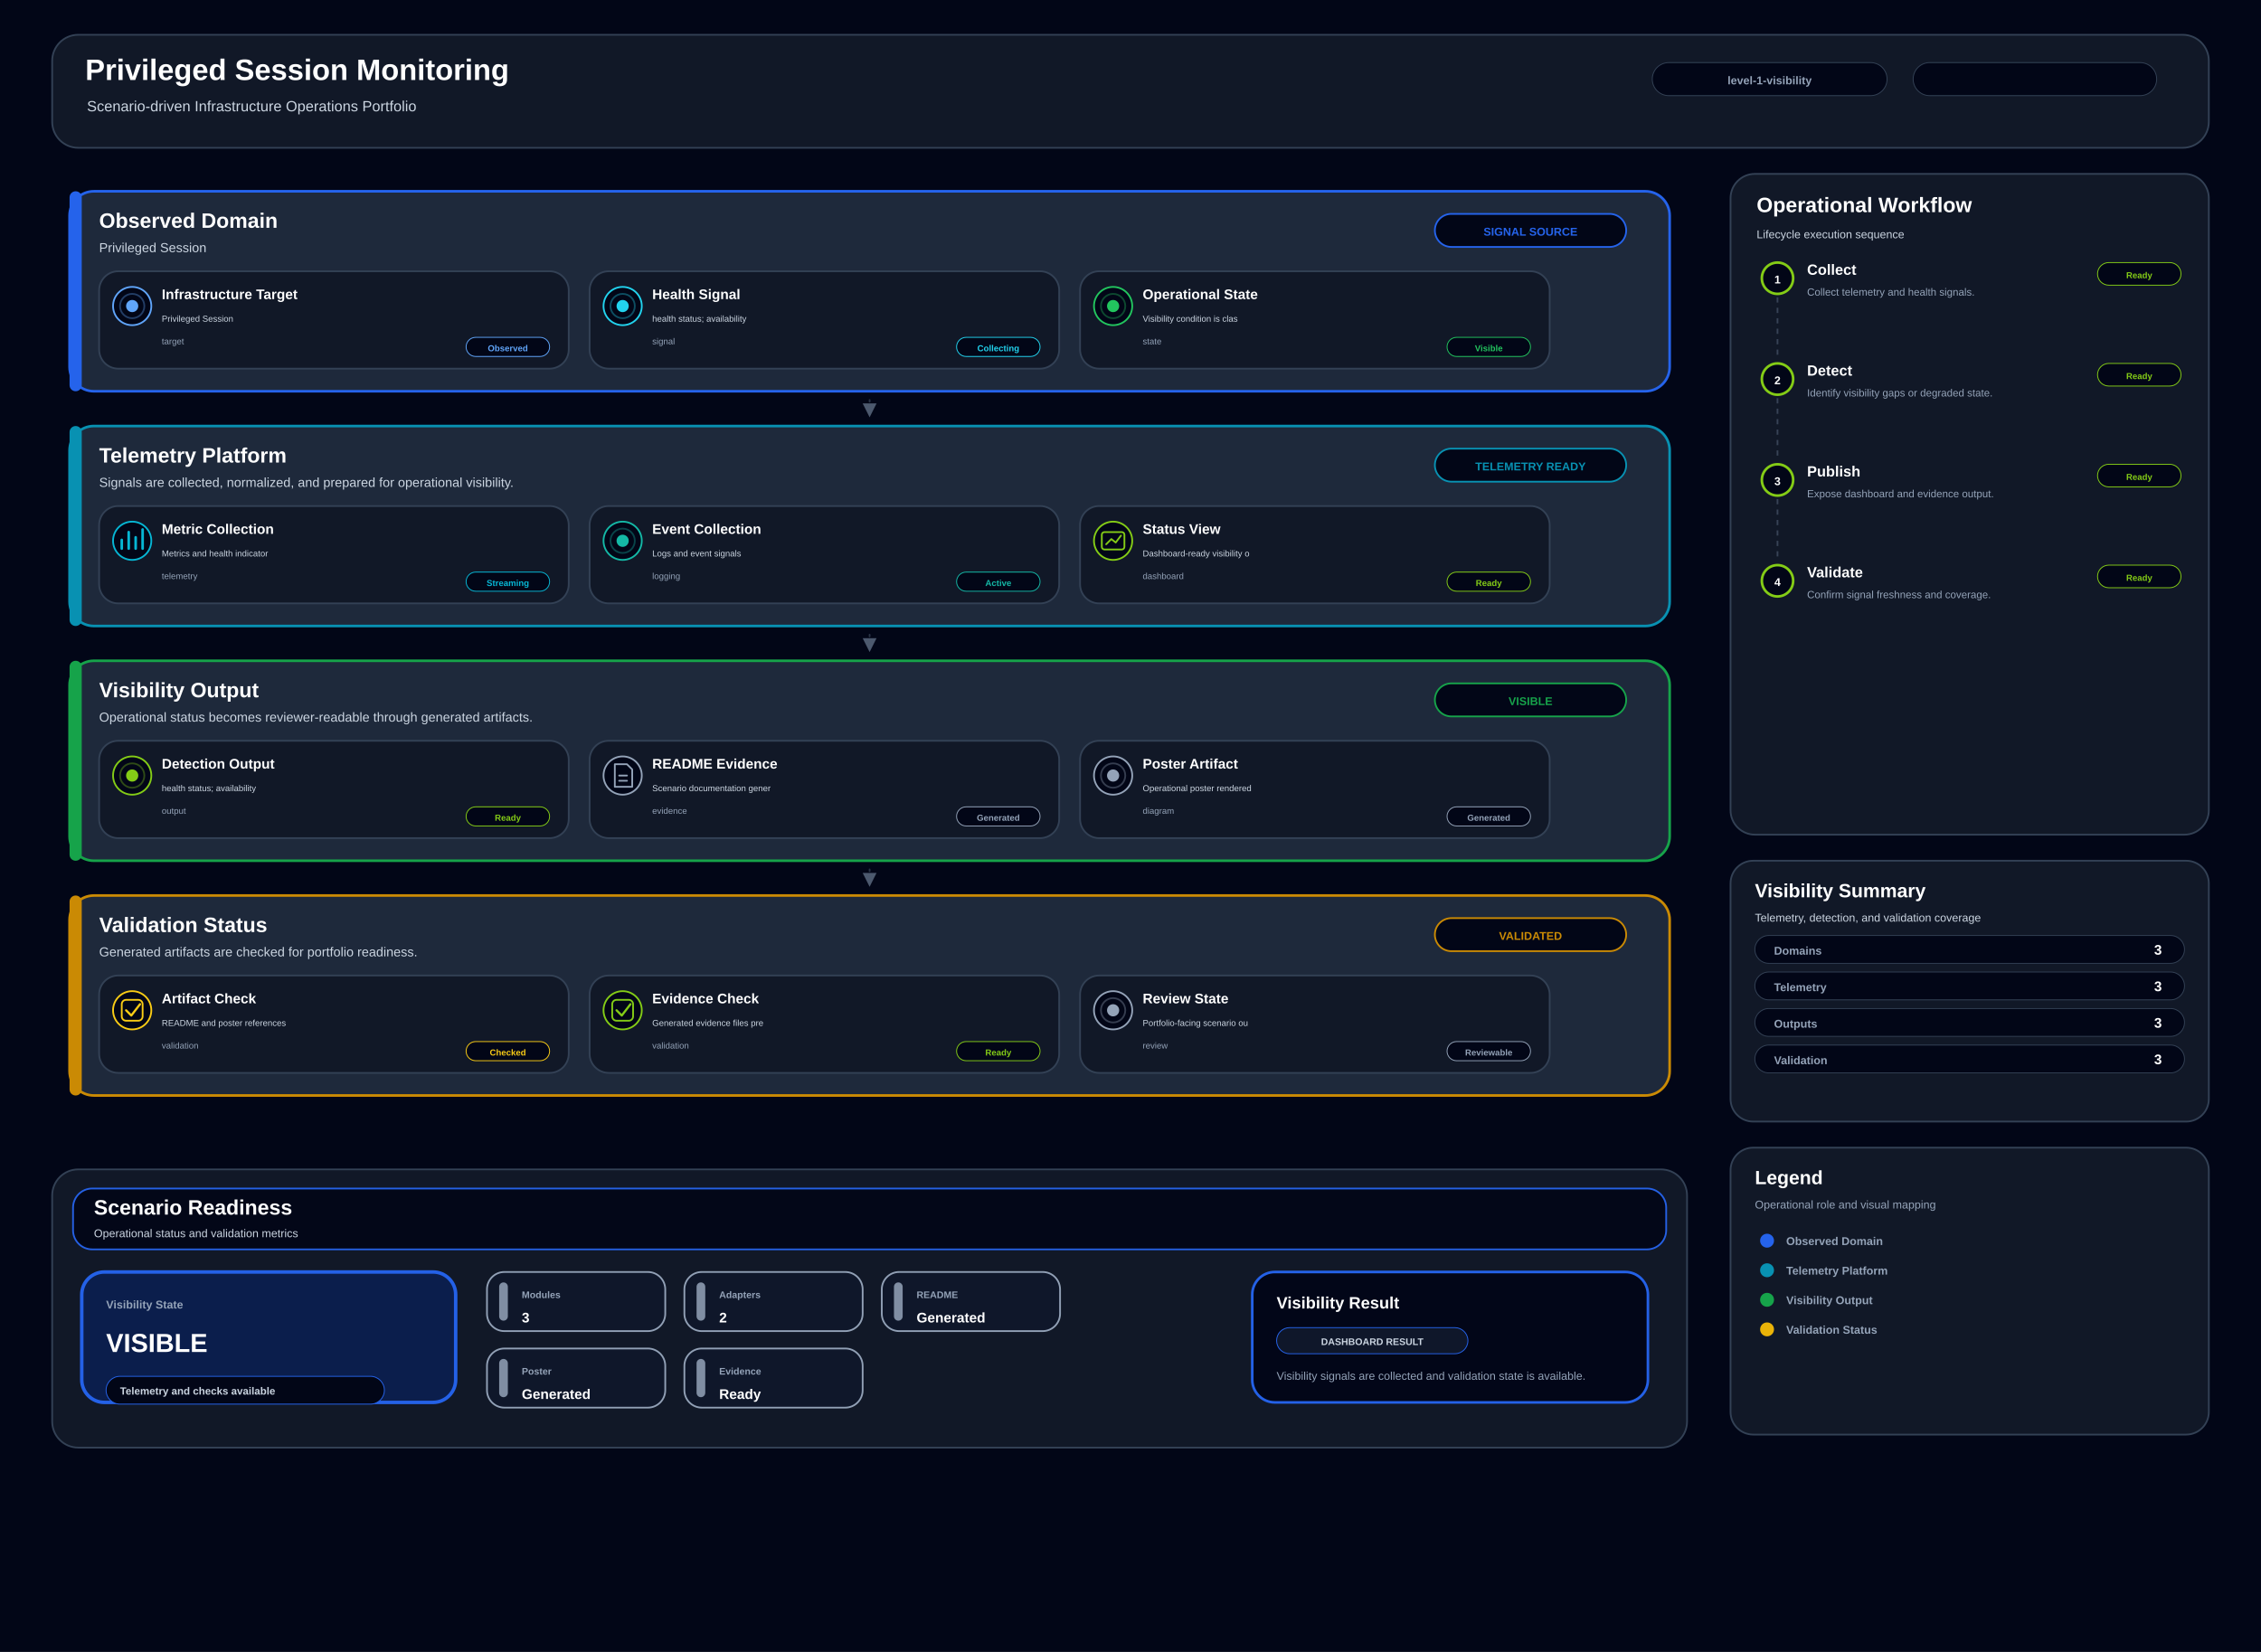
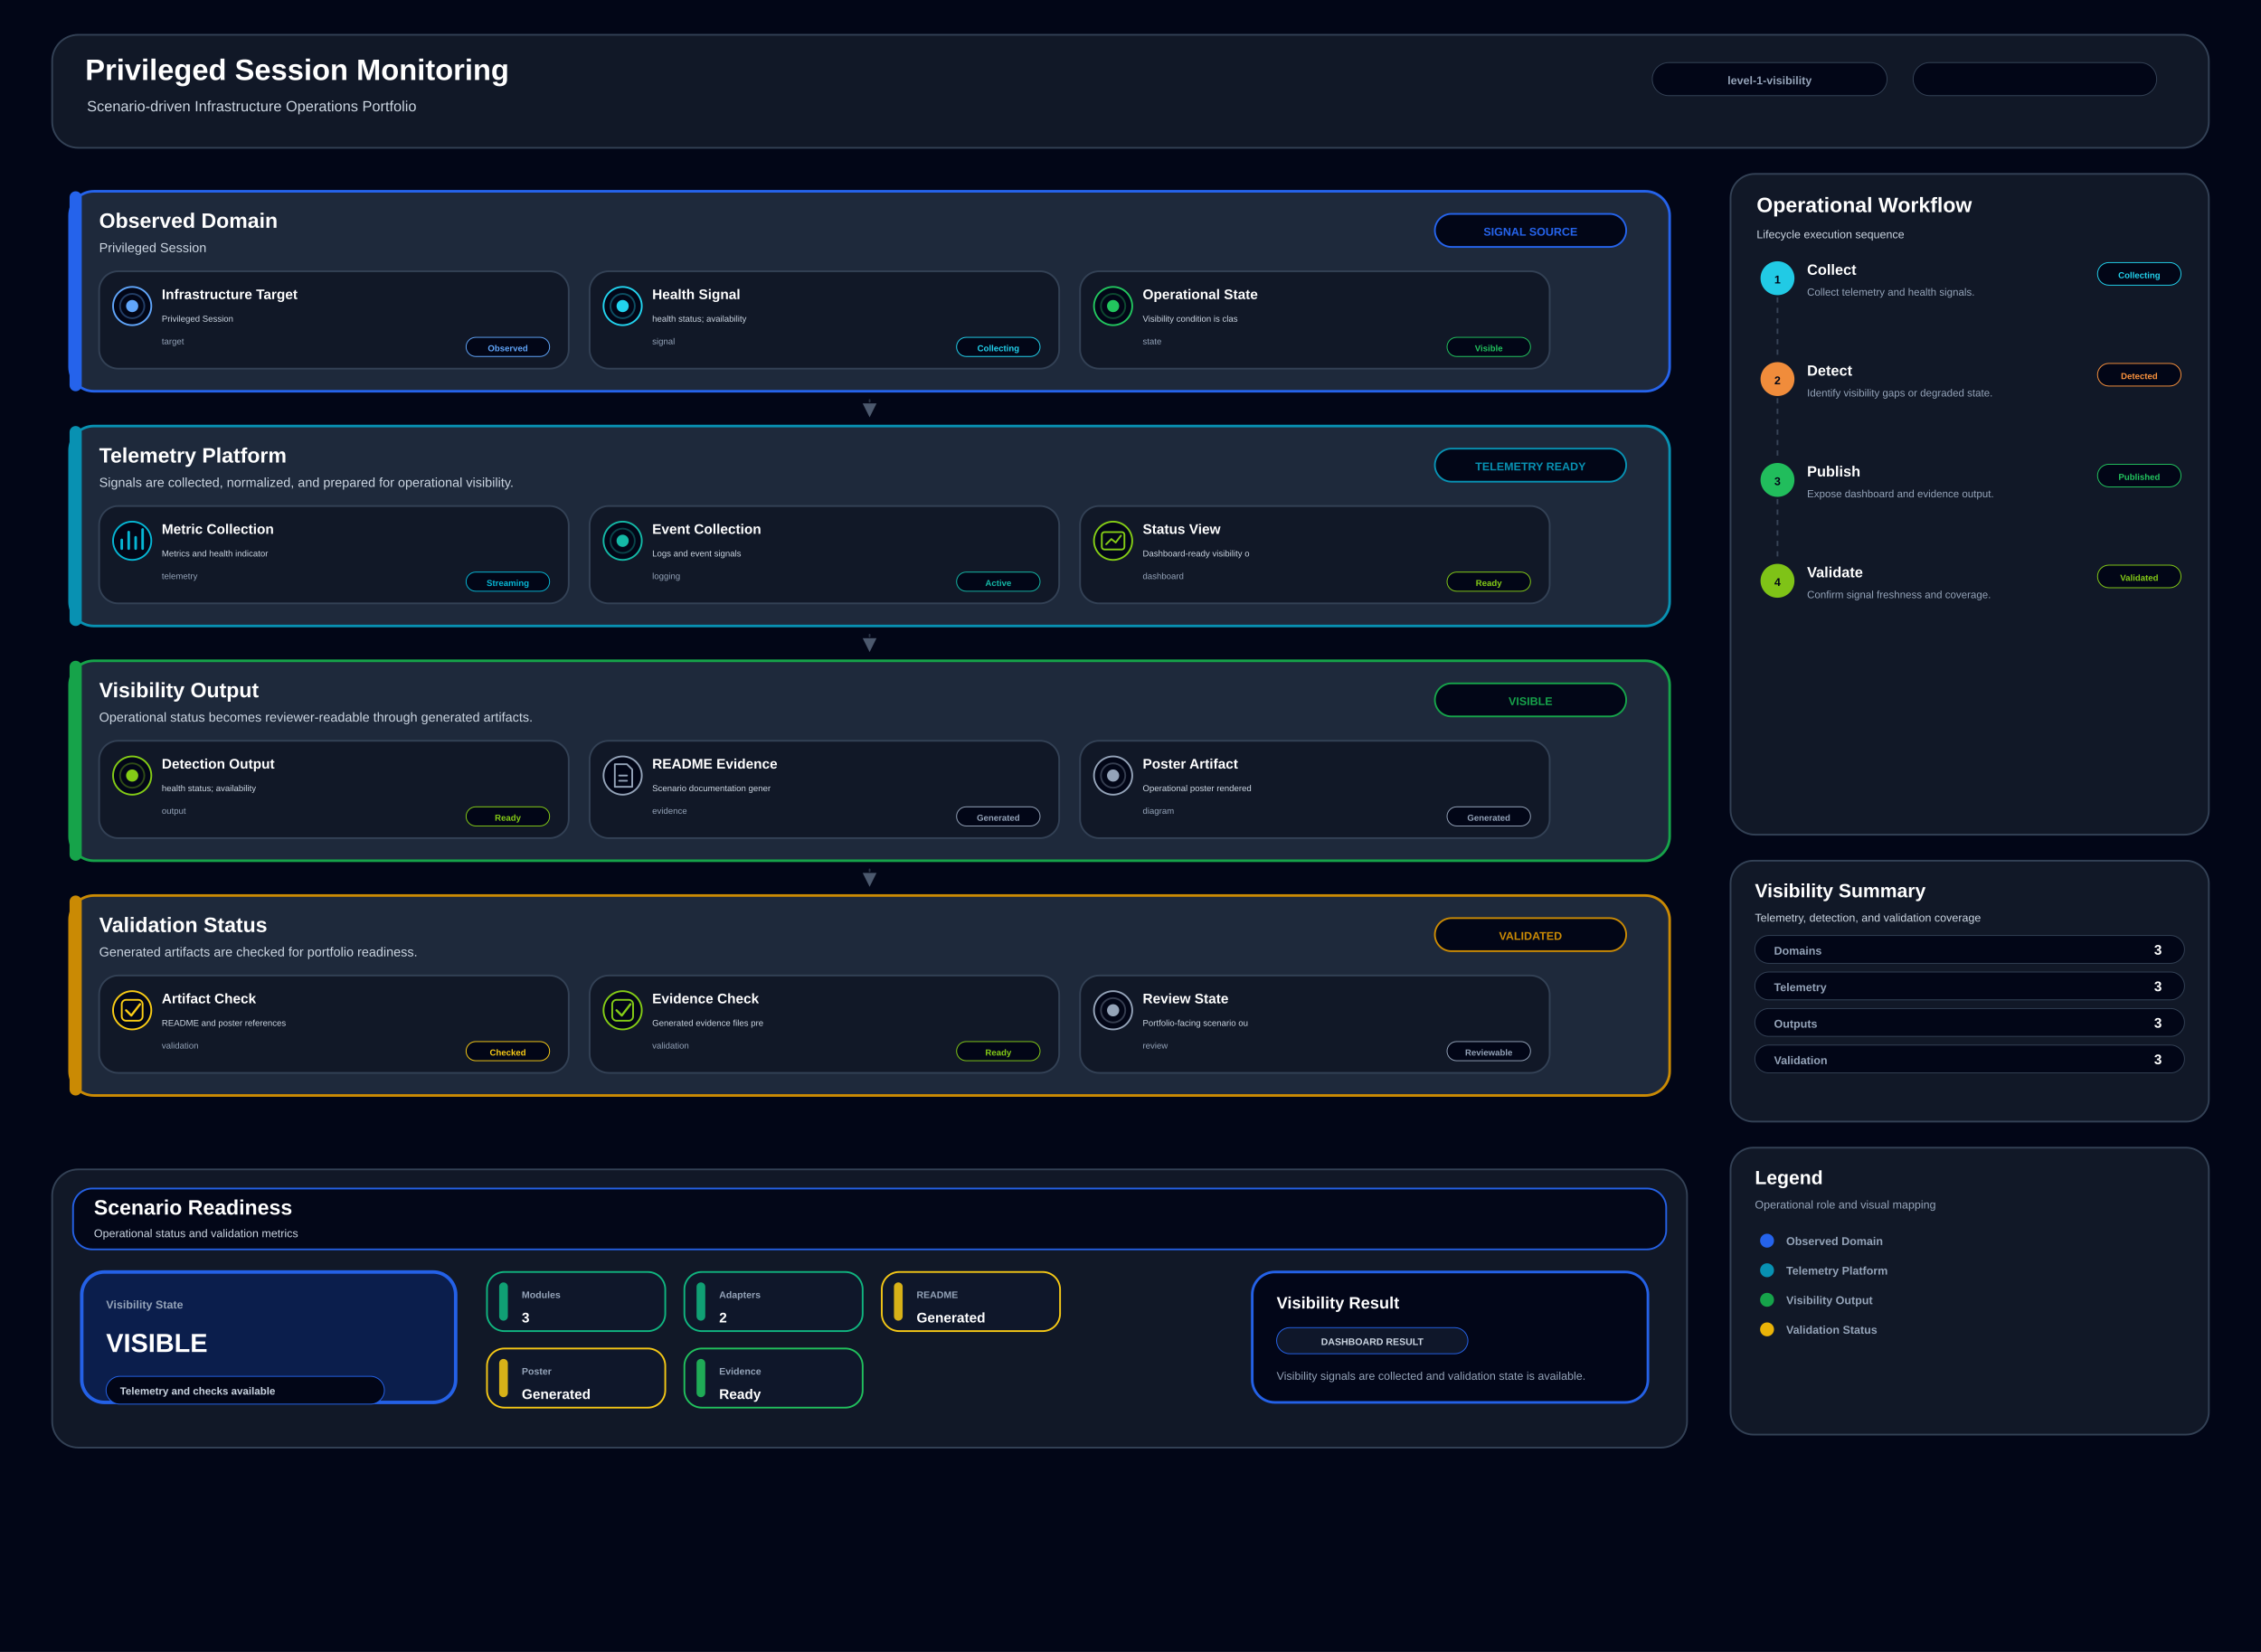
<svg xmlns="http://www.w3.org/2000/svg" width="2600" height="1900" viewBox="0 0 2600 1900" font-family="Arial, Helvetica, sans-serif">
  <style>text { font-family: Arial, Helvetica, sans-serif; letter-spacing: normal; word-spacing: normal; text-rendering: optimizeLegibility; font-kerning: normal; }</style>
  <style>text { font-family: Arial, Helvetica, sans-serif; letter-spacing: normal; word-spacing: normal; text-rendering: optimizeLegibility; font-kerning: normal; }</style>
  <rect width="2600" height="1900" fill="#020617" />
  <rect x="60" y="40" width="2480" height="130" rx="30" fill="#111827" stroke="#334155" stroke-width="2" />
  <text x="98" y="92" fill="#ffffff" font-size="34" font-weight="bold">Privileged Session Monitoring</text>
  <text x="100" y="128" fill="#cbd5e1" font-size="17">Scenario-driven Infrastructure Operations Portfolio</text>
  <rect x="1900" y="72" width="270" height="38" rx="19" fill="#020617" stroke="#334155" stroke-width="1" />
  <text x="2035" y="97" fill="#94a3b8" font-size="13" text-anchor="middle" font-weight="bold">level-1-visibility</text>
  <rect x="2200" y="72" width="280" height="38" rx="19" fill="#020617" stroke="#334155" stroke-width="1" />
  <text x="2340" y="97" fill="#94a3b8" font-size="13" text-anchor="middle" font-weight="bold" />
  <rect x="80" y="220" width="1840" height="230" rx="28" fill="#1e293b" stroke="#2563eb" stroke-width="3" />
  <rect x="80" y="220" width="14" height="230" rx="7" fill="#2563eb" />
  <text x="114" y="262" fill="#ffffff" font-size="24" font-weight="bold">Observed Domain</text>
  <text x="114" y="290" fill="#cbd5e1" font-size="15">Privileged Session</text>
  <rect x="1650" y="246" width="220" height="38" rx="19" fill="#020617" stroke="#2563eb" stroke-width="2" />
  <text x="1760" y="271" fill="#2563eb" font-size="13" text-anchor="middle" font-weight="bold">SIGNAL SOURCE</text>
  <rect x="114" y="312" width="540" height="112" rx="22" fill="#111827" stroke="#334155" stroke-width="2" />
  <circle cx="152" cy="352" r="22" fill="#020617" stroke="#60a5fa" stroke-width="2" />
  <circle cx="152" cy="352" r="7" fill="#60a5fa" />
  <circle cx="152" cy="352" r="14" fill="none" stroke="#60a5fa" stroke-width="2" opacity="0.35" />
  <text x="186" y="344" fill="#ffffff" font-size="16" font-weight="bold">Infrastructure Target</text>
  <text x="186" y="370" fill="#cbd5e1" font-size="10">Privileged Session</text>
  <text x="186" y="396" fill="#94a3b8" font-size="10">target</text>
  <rect x="536" y="388" width="96" height="22" rx="11" fill="#020617" stroke="#60a5fa" stroke-width="1" />
  <text x="584" y="404" fill="#60a5fa" font-size="10" text-anchor="middle" font-weight="bold">Observed</text>
  <rect x="678" y="312" width="540" height="112" rx="22" fill="#111827" stroke="#334155" stroke-width="2" />
  <circle cx="716" cy="352" r="22" fill="#020617" stroke="#22d3ee" stroke-width="2" />
  <circle cx="716" cy="352" r="7" fill="#22d3ee" />
  <circle cx="716" cy="352" r="14" fill="none" stroke="#22d3ee" stroke-width="2" opacity="0.35" />
  <text x="750" y="344" fill="#ffffff" font-size="16" font-weight="bold">Health Signal</text>
  <text x="750" y="370" fill="#cbd5e1" font-size="10">health status; availability </text>
  <text x="750" y="396" fill="#94a3b8" font-size="10">signal</text>
  <rect x="1100" y="388" width="96" height="22" rx="11" fill="#020617" stroke="#22d3ee" stroke-width="1" />
  <text x="1148" y="404" fill="#22d3ee" font-size="10" text-anchor="middle" font-weight="bold">Collecting</text>
  <rect x="1242" y="312" width="540" height="112" rx="22" fill="#111827" stroke="#334155" stroke-width="2" />
  <circle cx="1280" cy="352" r="22" fill="#020617" stroke="#22c55e" stroke-width="2" />
  <circle cx="1280" cy="352" r="7" fill="#22c55e" />
  <circle cx="1280" cy="352" r="14" fill="none" stroke="#22c55e" stroke-width="2" opacity="0.35" />
  <text x="1314" y="344" fill="#ffffff" font-size="16" font-weight="bold">Operational State</text>
  <text x="1314" y="370" fill="#cbd5e1" font-size="10">Visibility condition is clas</text>
  <text x="1314" y="396" fill="#94a3b8" font-size="10">state</text>
  <rect x="1664" y="388" width="96" height="22" rx="11" fill="#020617" stroke="#22c55e" stroke-width="1" />
  <text x="1712" y="404" fill="#22c55e" font-size="10" text-anchor="middle" font-weight="bold">Visible</text>
  <rect x="80" y="490" width="1840" height="230" rx="28" fill="#1e293b" stroke="#0891b2" stroke-width="3" />
  <rect x="80" y="490" width="14" height="230" rx="7" fill="#0891b2" />
  <text x="114" y="532" fill="#ffffff" font-size="24" font-weight="bold">Telemetry Platform</text>
  <text x="114" y="560" fill="#cbd5e1" font-size="15">Signals are collected, normalized, and prepared for operational visibility.</text>
  <rect x="1650" y="516" width="220" height="38" rx="19" fill="#020617" stroke="#0891b2" stroke-width="2" />
  <text x="1760" y="541" fill="#0891b2" font-size="13" text-anchor="middle" font-weight="bold">TELEMETRY READY</text>
  <rect x="114" y="582" width="540" height="112" rx="22" fill="#111827" stroke="#334155" stroke-width="2" />
  <circle cx="152" cy="622" r="22" fill="#020617" stroke="#06b6d4" stroke-width="2" />
  <line x1="140" y1="631" x2="140" y2="621" stroke="#06b6d4" stroke-width="3" stroke-linecap="round" />
  <line x1="148" y1="631" x2="148" y2="612" stroke="#06b6d4" stroke-width="3" stroke-linecap="round" />
  <line x1="156" y1="631" x2="156" y2="618" stroke="#06b6d4" stroke-width="3" stroke-linecap="round" />
  <line x1="164" y1="631" x2="164" y2="609" stroke="#06b6d4" stroke-width="3" stroke-linecap="round" />
  <text x="186" y="614" fill="#ffffff" font-size="16" font-weight="bold">Metric Collection</text>
  <text x="186" y="640" fill="#cbd5e1" font-size="10">Metrics and health indicator</text>
  <text x="186" y="666" fill="#94a3b8" font-size="10">telemetry</text>
  <rect x="536" y="658" width="96" height="22" rx="11" fill="#020617" stroke="#06b6d4" stroke-width="1" />
  <text x="584" y="674" fill="#06b6d4" font-size="10" text-anchor="middle" font-weight="bold">Streaming</text>
  <rect x="678" y="582" width="540" height="112" rx="22" fill="#111827" stroke="#334155" stroke-width="2" />
  <circle cx="716" cy="622" r="22" fill="#020617" stroke="#14b8a6" stroke-width="2" />
  <circle cx="716" cy="622" r="7" fill="#14b8a6" />
  <circle cx="716" cy="622" r="14" fill="none" stroke="#14b8a6" stroke-width="2" opacity="0.35" />
  <text x="750" y="614" fill="#ffffff" font-size="16" font-weight="bold">Event Collection</text>
  <text x="750" y="640" fill="#cbd5e1" font-size="10">Logs and event signals</text>
  <text x="750" y="666" fill="#94a3b8" font-size="10">logging</text>
  <rect x="1100" y="658" width="96" height="22" rx="11" fill="#020617" stroke="#14b8a6" stroke-width="1" />
  <text x="1148" y="674" fill="#14b8a6" font-size="10" text-anchor="middle" font-weight="bold">Active</text>
  <rect x="1242" y="582" width="540" height="112" rx="22" fill="#111827" stroke="#334155" stroke-width="2" />
  <circle cx="1280" cy="622" r="22" fill="#020617" stroke="#84cc16" stroke-width="2" />
  <rect x="1267" y="612" width="26" height="20" rx="3" fill="none" stroke="#84cc16" stroke-width="2" />
  <polyline points="1272,626 1278,620 1283,624 1289,616" fill="none" stroke="#84cc16" stroke-width="2" stroke-linecap="round" stroke-linejoin="round" />
  <text x="1314" y="614" fill="#ffffff" font-size="16" font-weight="bold">Status View</text>
  <text x="1314" y="640" fill="#cbd5e1" font-size="10">Dashboard-ready visibility o</text>
  <text x="1314" y="666" fill="#94a3b8" font-size="10">dashboard</text>
  <rect x="1664" y="658" width="96" height="22" rx="11" fill="#020617" stroke="#84cc16" stroke-width="1" />
  <text x="1712" y="674" fill="#84cc16" font-size="10" text-anchor="middle" font-weight="bold">Ready</text>
  <rect x="80" y="760" width="1840" height="230" rx="28" fill="#1e293b" stroke="#16a34a" stroke-width="3" />
  <rect x="80" y="760" width="14" height="230" rx="7" fill="#16a34a" />
  <text x="114" y="802" fill="#ffffff" font-size="24" font-weight="bold">Visibility Output</text>
  <text x="114" y="830" fill="#cbd5e1" font-size="15">Operational status becomes reviewer-readable through generated artifacts.</text>
  <rect x="1650" y="786" width="220" height="38" rx="19" fill="#020617" stroke="#16a34a" stroke-width="2" />
  <text x="1760" y="811" fill="#16a34a" font-size="13" text-anchor="middle" font-weight="bold">VISIBLE</text>
  <rect x="114" y="852" width="540" height="112" rx="22" fill="#111827" stroke="#334155" stroke-width="2" />
  <circle cx="152" cy="892" r="22" fill="#020617" stroke="#84cc16" stroke-width="2" />
  <circle cx="152" cy="892" r="7" fill="#84cc16" />
  <circle cx="152" cy="892" r="14" fill="none" stroke="#84cc16" stroke-width="2" opacity="0.35" />
  <text x="186" y="884" fill="#ffffff" font-size="16" font-weight="bold">Detection Output</text>
  <text x="186" y="910" fill="#cbd5e1" font-size="10">health status; availability </text>
  <text x="186" y="936" fill="#94a3b8" font-size="10">output</text>
  <rect x="536" y="928" width="96" height="22" rx="11" fill="#020617" stroke="#84cc16" stroke-width="1" />
  <text x="584" y="944" fill="#84cc16" font-size="10" text-anchor="middle" font-weight="bold">Ready</text>
  <rect x="678" y="852" width="540" height="112" rx="22" fill="#111827" stroke="#334155" stroke-width="2" />
  <circle cx="716" cy="892" r="22" fill="#020617" stroke="#94a3b8" stroke-width="2" />
  <polygon points="707,879 721,879 727,885 727,905 707,905" fill="none" stroke="#94a3b8" stroke-width="2" stroke-linejoin="round" />
  <line x1="712" y1="892" x2="721" y2="892" stroke="#94a3b8" stroke-width="2" stroke-linecap="round" />
  <line x1="712" y1="898" x2="721" y2="898" stroke="#94a3b8" stroke-width="2" stroke-linecap="round" />
  <text x="750" y="884" fill="#ffffff" font-size="16" font-weight="bold">README Evidence</text>
  <text x="750" y="910" fill="#cbd5e1" font-size="10">Scenario documentation gener</text>
  <text x="750" y="936" fill="#94a3b8" font-size="10">evidence</text>
  <rect x="1100" y="928" width="96" height="22" rx="11" fill="#020617" stroke="#94a3b8" stroke-width="1" />
  <text x="1148" y="944" fill="#94a3b8" font-size="10" text-anchor="middle" font-weight="bold">Generated</text>
  <rect x="1242" y="852" width="540" height="112" rx="22" fill="#111827" stroke="#334155" stroke-width="2" />
  <circle cx="1280" cy="892" r="22" fill="#020617" stroke="#94a3b8" stroke-width="2" />
  <circle cx="1280" cy="892" r="7" fill="#94a3b8" />
  <circle cx="1280" cy="892" r="14" fill="none" stroke="#94a3b8" stroke-width="2" opacity="0.35" />
  <text x="1314" y="884" fill="#ffffff" font-size="16" font-weight="bold">Poster Artifact</text>
  <text x="1314" y="910" fill="#cbd5e1" font-size="10">Operational poster rendered</text>
  <text x="1314" y="936" fill="#94a3b8" font-size="10">diagram</text>
  <rect x="1664" y="928" width="96" height="22" rx="11" fill="#020617" stroke="#94a3b8" stroke-width="1" />
  <text x="1712" y="944" fill="#94a3b8" font-size="10" text-anchor="middle" font-weight="bold">Generated</text>
  <rect x="80" y="1030" width="1840" height="230" rx="28" fill="#1e293b" stroke="#ca8a04" stroke-width="3" />
  <rect x="80" y="1030" width="14" height="230" rx="7" fill="#ca8a04" />
  <text x="114" y="1072" fill="#ffffff" font-size="24" font-weight="bold">Validation Status</text>
  <text x="114" y="1100" fill="#cbd5e1" font-size="15">Generated artifacts are checked for portfolio readiness.</text>
  <rect x="1650" y="1056" width="220" height="38" rx="19" fill="#020617" stroke="#ca8a04" stroke-width="2" />
  <text x="1760" y="1081" fill="#ca8a04" font-size="13" text-anchor="middle" font-weight="bold">VALIDATED</text>
  <rect x="114" y="1122" width="540" height="112" rx="22" fill="#111827" stroke="#334155" stroke-width="2" />
  <circle cx="152" cy="1162" r="22" fill="#020617" stroke="#facc15" stroke-width="2" />
  <rect x="140" y="1150" width="24" height="24" rx="5" fill="none" stroke="#facc15" stroke-width="2" />
  <polyline points="145,1162 151,1168 161,1155" fill="none" stroke="#facc15" stroke-width="2.5" stroke-linecap="round" stroke-linejoin="round" />
  <text x="186" y="1154" fill="#ffffff" font-size="16" font-weight="bold">Artifact Check</text>
  <text x="186" y="1180" fill="#cbd5e1" font-size="10">README and poster references</text>
  <text x="186" y="1206" fill="#94a3b8" font-size="10">validation</text>
  <rect x="536" y="1198" width="96" height="22" rx="11" fill="#020617" stroke="#facc15" stroke-width="1" />
  <text x="584" y="1214" fill="#facc15" font-size="10" text-anchor="middle" font-weight="bold">Checked</text>
  <rect x="678" y="1122" width="540" height="112" rx="22" fill="#111827" stroke="#334155" stroke-width="2" />
  <circle cx="716" cy="1162" r="22" fill="#020617" stroke="#84cc16" stroke-width="2" />
  <rect x="704" y="1150" width="24" height="24" rx="5" fill="none" stroke="#84cc16" stroke-width="2" />
  <polyline points="709,1162 715,1168 725,1155" fill="none" stroke="#84cc16" stroke-width="2.5" stroke-linecap="round" stroke-linejoin="round" />
  <text x="750" y="1154" fill="#ffffff" font-size="16" font-weight="bold">Evidence Check</text>
  <text x="750" y="1180" fill="#cbd5e1" font-size="10">Generated evidence files pre</text>
  <text x="750" y="1206" fill="#94a3b8" font-size="10">validation</text>
  <rect x="1100" y="1198" width="96" height="22" rx="11" fill="#020617" stroke="#84cc16" stroke-width="1" />
  <text x="1148" y="1214" fill="#84cc16" font-size="10" text-anchor="middle" font-weight="bold">Ready</text>
  <rect x="1242" y="1122" width="540" height="112" rx="22" fill="#111827" stroke="#334155" stroke-width="2" />
  <circle cx="1280" cy="1162" r="22" fill="#020617" stroke="#94a3b8" stroke-width="2" />
  <circle cx="1280" cy="1162" r="7" fill="#94a3b8" />
  <circle cx="1280" cy="1162" r="14" fill="none" stroke="#94a3b8" stroke-width="2" opacity="0.35" />
  <text x="1314" y="1154" fill="#ffffff" font-size="16" font-weight="bold">Review State</text>
  <text x="1314" y="1180" fill="#cbd5e1" font-size="10">Portfolio-facing scenario ou</text>
  <text x="1314" y="1206" fill="#94a3b8" font-size="10">review</text>
  <rect x="1664" y="1198" width="96" height="22" rx="11" fill="#020617" stroke="#94a3b8" stroke-width="1" />
  <text x="1712" y="1214" fill="#94a3b8" font-size="10" text-anchor="middle" font-weight="bold">Reviewable</text>
  <line x1="1000.0" y1="460" x2="1000.0" y2="462" stroke="#475569" stroke-width="2" stroke-linecap="round" stroke-dasharray="8 8" opacity="0.55" />
  <polygon points="992.0,464 1008.0,464 1000.0,480" fill="#64748b" opacity="0.75" />
  <line x1="1000.0" y1="730" x2="1000.0" y2="732" stroke="#475569" stroke-width="2" stroke-linecap="round" stroke-dasharray="8 8" opacity="0.55" />
  <polygon points="992.0,734 1008.0,734 1000.0,750" fill="#64748b" opacity="0.75" />
  <line x1="1000.0" y1="1000" x2="1000.0" y2="1002" stroke="#475569" stroke-width="2" stroke-linecap="round" stroke-dasharray="8 8" opacity="0.55" />
  <polygon points="992.0,1004 1008.0,1004 1000.0,1020" fill="#64748b" opacity="0.75" />
  <rect x="1990" y="200" width="550" height="760" rx="28" fill="#111827" stroke="#334155" stroke-width="2" />
  <text x="2020" y="244" fill="#ffffff" font-size="24" font-weight="bold">Operational Workflow</text>
  <text x="2020" y="274" fill="#cbd5e1" font-size="13">Lifecycle execution sequence</text>
-   <circle cx="2044" cy="320" r="18" fill="#020617" stroke="#84cc16" stroke-width="3" />
-   <text x="2044" y="326" fill="#ffffff" font-size="13" text-anchor="middle" font-weight="bold">1</text>
+   <circle cx="2044" cy="320" r="18" fill="#22d3ee" stroke="#22d3ee" stroke-width="3" opacity="0.95" />
+   <text x="2044" y="326" fill="#020617" font-size="13" text-anchor="middle" font-weight="bold">1</text>
  <text x="2078" y="316" fill="#ffffff" font-size="17" font-weight="bold">Collect</text>
  <text x="2078" y="340" fill="#94a3b8" font-size="12">Collect telemetry and health signals.</text>
-   <rect x="2412" y="302" width="96" height="26" rx="13" fill="#020617" stroke="#84cc16" stroke-width="1" />
-   <text x="2460" y="320" fill="#84cc16" font-size="10" text-anchor="middle" font-weight="bold">Ready</text>
+   <rect x="2412" y="302" width="96" height="26" rx="13" fill="#020617" stroke="#22d3ee" stroke-width="1" />
+   <text x="2460" y="320" fill="#22d3ee" font-size="10" text-anchor="middle" font-weight="bold">Collecting</text>
  <line x1="2044" y1="342" x2="2044" y2="412" stroke="#475569" stroke-width="2" stroke-dasharray="6 6" opacity="0.7" />
-   <circle cx="2044" cy="436" r="18" fill="#020617" stroke="#84cc16" stroke-width="3" />
-   <text x="2044" y="442" fill="#ffffff" font-size="13" text-anchor="middle" font-weight="bold">2</text>
+   <circle cx="2044" cy="436" r="18" fill="#fb923c" stroke="#fb923c" stroke-width="3" opacity="0.95" />
+   <text x="2044" y="442" fill="#020617" font-size="13" text-anchor="middle" font-weight="bold">2</text>
  <text x="2078" y="432" fill="#ffffff" font-size="17" font-weight="bold">Detect</text>
  <text x="2078" y="456" fill="#94a3b8" font-size="12">Identify visibility gaps or degraded state.</text>
-   <rect x="2412" y="418" width="96" height="26" rx="13" fill="#020617" stroke="#84cc16" stroke-width="1" />
-   <text x="2460" y="436" fill="#84cc16" font-size="10" text-anchor="middle" font-weight="bold">Ready</text>
+   <rect x="2412" y="418" width="96" height="26" rx="13" fill="#020617" stroke="#fb923c" stroke-width="1" />
+   <text x="2460" y="436" fill="#fb923c" font-size="10" text-anchor="middle" font-weight="bold">Detected</text>
  <line x1="2044" y1="458" x2="2044" y2="528" stroke="#475569" stroke-width="2" stroke-dasharray="6 6" opacity="0.7" />
-   <circle cx="2044" cy="552" r="18" fill="#020617" stroke="#84cc16" stroke-width="3" />
-   <text x="2044" y="558" fill="#ffffff" font-size="13" text-anchor="middle" font-weight="bold">3</text>
+   <circle cx="2044" cy="552" r="18" fill="#22c55e" stroke="#22c55e" stroke-width="3" opacity="0.95" />
+   <text x="2044" y="558" fill="#020617" font-size="13" text-anchor="middle" font-weight="bold">3</text>
  <text x="2078" y="548" fill="#ffffff" font-size="17" font-weight="bold">Publish</text>
  <text x="2078" y="572" fill="#94a3b8" font-size="12">Expose dashboard and evidence output.</text>
-   <rect x="2412" y="534" width="96" height="26" rx="13" fill="#020617" stroke="#84cc16" stroke-width="1" />
-   <text x="2460" y="552" fill="#84cc16" font-size="10" text-anchor="middle" font-weight="bold">Ready</text>
+   <rect x="2412" y="534" width="96" height="26" rx="13" fill="#020617" stroke="#22c55e" stroke-width="1" />
+   <text x="2460" y="552" fill="#22c55e" font-size="10" text-anchor="middle" font-weight="bold">Published</text>
  <line x1="2044" y1="574" x2="2044" y2="644" stroke="#475569" stroke-width="2" stroke-dasharray="6 6" opacity="0.7" />
-   <circle cx="2044" cy="668" r="18" fill="#020617" stroke="#84cc16" stroke-width="3" />
-   <text x="2044" y="674" fill="#ffffff" font-size="13" text-anchor="middle" font-weight="bold">4</text>
+   <circle cx="2044" cy="668" r="18" fill="#84cc16" stroke="#84cc16" stroke-width="3" opacity="0.95" />
+   <text x="2044" y="674" fill="#020617" font-size="13" text-anchor="middle" font-weight="bold">4</text>
  <text x="2078" y="664" fill="#ffffff" font-size="17" font-weight="bold">Validate</text>
  <text x="2078" y="688" fill="#94a3b8" font-size="12">Confirm signal freshness and coverage.</text>
  <rect x="2412" y="650" width="96" height="26" rx="13" fill="#020617" stroke="#84cc16" stroke-width="1" />
-   <text x="2460" y="668" fill="#84cc16" font-size="10" text-anchor="middle" font-weight="bold">Ready</text>
+   <text x="2460" y="668" fill="#84cc16" font-size="10" text-anchor="middle" font-weight="bold">Validated</text>
  <rect x="1990" y="990" width="550" height="300" rx="26" fill="#111827" stroke="#334155" stroke-width="2" />
  <text x="2018" y="1032" fill="#ffffff" font-size="22" font-weight="bold">Visibility Summary</text>
  <text x="2018" y="1060" fill="#cbd5e1" font-size="13">Telemetry, detection, and validation coverage</text>
  <rect x="2018" y="1076" width="494" height="32" rx="16" fill="#020617" stroke="#334155" stroke-width="1" />
  <text x="2040" y="1098" fill="#94a3b8" font-size="13" font-weight="bold">Domains</text>
  <text x="2486" y="1098" fill="#ffffff" font-size="16" text-anchor="end" font-weight="bold">3</text>
  <rect x="2018" y="1118" width="494" height="32" rx="16" fill="#020617" stroke="#334155" stroke-width="1" />
  <text x="2040" y="1140" fill="#94a3b8" font-size="13" font-weight="bold">Telemetry</text>
  <text x="2486" y="1140" fill="#ffffff" font-size="16" text-anchor="end" font-weight="bold">3</text>
  <rect x="2018" y="1160" width="494" height="32" rx="16" fill="#020617" stroke="#334155" stroke-width="1" />
  <text x="2040" y="1182" fill="#94a3b8" font-size="13" font-weight="bold">Outputs</text>
  <text x="2486" y="1182" fill="#ffffff" font-size="16" text-anchor="end" font-weight="bold">3</text>
  <rect x="2018" y="1202" width="494" height="32" rx="16" fill="#020617" stroke="#334155" stroke-width="1" />
  <text x="2040" y="1224" fill="#94a3b8" font-size="13" font-weight="bold">Validation</text>
  <text x="2486" y="1224" fill="#ffffff" font-size="16" text-anchor="end" font-weight="bold">3</text>
  <rect x="60" y="1345" width="1880" height="320" rx="30" fill="#111827" stroke="#334155" stroke-width="2" />
  <rect x="84" y="1367" width="1832" height="70" rx="22" fill="#020617" stroke="#2563eb" stroke-width="2" opacity="0.96" />
  <text x="108" y="1397" fill="#ffffff" font-size="24" font-weight="bold">Scenario Readiness</text>
  <text x="108" y="1423" fill="#cbd5e1" font-size="13">Operational status and validation metrics</text>
  <rect x="94" y="1463" width="430" height="150" rx="26" fill="#0b1f4d" stroke="#2563eb" stroke-width="4" opacity="0.98" />
  <text x="122" y="1505" fill="#94a3b8" font-size="13" font-weight="bold">Visibility State</text>
  <text x="122" y="1555" fill="#ffffff" font-size="30" font-weight="bold">VISIBLE</text>
  <rect x="122" y="1583" width="320" height="32" rx="16" fill="#020617" stroke="#2563eb" stroke-width="1" />
  <text x="138" y="1604" fill="#cbd5e1" font-size="12" font-weight="bold">Telemetry and checks available</text>
-   <rect x="560" y="1463" width="205" height="68" rx="20" fill="#0f172a" stroke="#94a3b8" stroke-width="2" opacity="0.98" />
-   <rect x="574" y="1475" width="10" height="44" rx="5" fill="#94a3b8" opacity="0.85" />
+   <rect x="560" y="1463" width="205" height="68" rx="20" fill="#0f172a" stroke="#10b981" stroke-width="2" opacity="0.98" />
+   <rect x="574" y="1475" width="10" height="44" rx="5" fill="#10b981" opacity="0.85" />
  <text x="600" y="1493" fill="#94a3b8" font-size="11" font-weight="bold">Modules</text>
  <text x="600" y="1521" fill="#ffffff" font-size="16" font-weight="bold">3</text>
-   <rect x="787" y="1463" width="205" height="68" rx="20" fill="#0f172a" stroke="#94a3b8" stroke-width="2" opacity="0.98" />
-   <rect x="801" y="1475" width="10" height="44" rx="5" fill="#94a3b8" opacity="0.85" />
+   <rect x="787" y="1463" width="205" height="68" rx="20" fill="#0f172a" stroke="#10b981" stroke-width="2" opacity="0.98" />
+   <rect x="801" y="1475" width="10" height="44" rx="5" fill="#10b981" opacity="0.85" />
  <text x="827" y="1493" fill="#94a3b8" font-size="11" font-weight="bold">Adapters</text>
  <text x="827" y="1521" fill="#ffffff" font-size="16" font-weight="bold">2</text>
-   <rect x="1014" y="1463" width="205" height="68" rx="20" fill="#0f172a" stroke="#94a3b8" stroke-width="2" opacity="0.98" />
-   <rect x="1028" y="1475" width="10" height="44" rx="5" fill="#94a3b8" opacity="0.85" />
+   <rect x="1014" y="1463" width="205" height="68" rx="20" fill="#0f172a" stroke="#facc15" stroke-width="2" opacity="0.98" />
+   <rect x="1028" y="1475" width="10" height="44" rx="5" fill="#facc15" opacity="0.85" />
  <text x="1054" y="1493" fill="#94a3b8" font-size="11" font-weight="bold">README</text>
  <text x="1054" y="1521" fill="#ffffff" font-size="16" font-weight="bold">Generated</text>
-   <rect x="560" y="1551" width="205" height="68" rx="20" fill="#0f172a" stroke="#94a3b8" stroke-width="2" opacity="0.98" />
-   <rect x="574" y="1563" width="10" height="44" rx="5" fill="#94a3b8" opacity="0.85" />
+   <rect x="560" y="1551" width="205" height="68" rx="20" fill="#0f172a" stroke="#facc15" stroke-width="2" opacity="0.98" />
+   <rect x="574" y="1563" width="10" height="44" rx="5" fill="#facc15" opacity="0.85" />
  <text x="600" y="1581" fill="#94a3b8" font-size="11" font-weight="bold">Poster</text>
  <text x="600" y="1609" fill="#ffffff" font-size="16" font-weight="bold">Generated</text>
-   <rect x="787" y="1551" width="205" height="68" rx="20" fill="#0f172a" stroke="#94a3b8" stroke-width="2" opacity="0.98" />
-   <rect x="801" y="1563" width="10" height="44" rx="5" fill="#94a3b8" opacity="0.85" />
+   <rect x="787" y="1551" width="205" height="68" rx="20" fill="#0f172a" stroke="#22c55e" stroke-width="2" opacity="0.98" />
+   <rect x="801" y="1563" width="10" height="44" rx="5" fill="#22c55e" opacity="0.85" />
  <text x="827" y="1581" fill="#94a3b8" font-size="11" font-weight="bold">Evidence</text>
  <text x="827" y="1609" fill="#ffffff" font-size="16" font-weight="bold">Ready</text>
  <rect x="1440" y="1463" width="455" height="150" rx="26" fill="#020617" stroke="#2563eb" stroke-width="3" opacity="0.98" />
  <text x="1468" y="1505" fill="#ffffff" font-size="19" font-weight="bold">Visibility Result</text>
  <rect x="1468" y="1527" width="220" height="30" rx="15" fill="#0f172a" stroke="#2563eb" stroke-width="1" />
  <text x="1578" y="1547" fill="#cbd5e1" font-size="11" text-anchor="middle" font-weight="bold">DASHBOARD RESULT</text>
  <text x="1468" y="1587" fill="#94a3b8" font-size="13">Visibility signals are collected and validation state is available.</text>
  <rect x="1990" y="1320" width="550" height="330" rx="26" fill="#111827" stroke="#334155" stroke-width="2" />
  <text x="2018" y="1362" fill="#ffffff" font-size="22" font-weight="bold">Legend</text>
  <text x="2018" y="1390" fill="#94a3b8" font-size="13">Operational role and visual mapping</text>
  <circle cx="2032" cy="1427" r="8" fill="#2563eb" />
  <text x="2054" y="1432" fill="#94a3b8" font-size="13" font-weight="bold">Observed Domain</text>
  <circle cx="2032" cy="1461" r="8" fill="#0891b2" />
  <text x="2054" y="1466" fill="#94a3b8" font-size="13" font-weight="bold">Telemetry Platform</text>
  <circle cx="2032" cy="1495" r="8" fill="#16a34a" />
  <text x="2054" y="1500" fill="#94a3b8" font-size="13" font-weight="bold">Visibility Output</text>
  <circle cx="2032" cy="1529" r="8" fill="#eab308" />
  <text x="2054" y="1534" fill="#94a3b8" font-size="13" font-weight="bold">Validation Status</text>
</svg>
